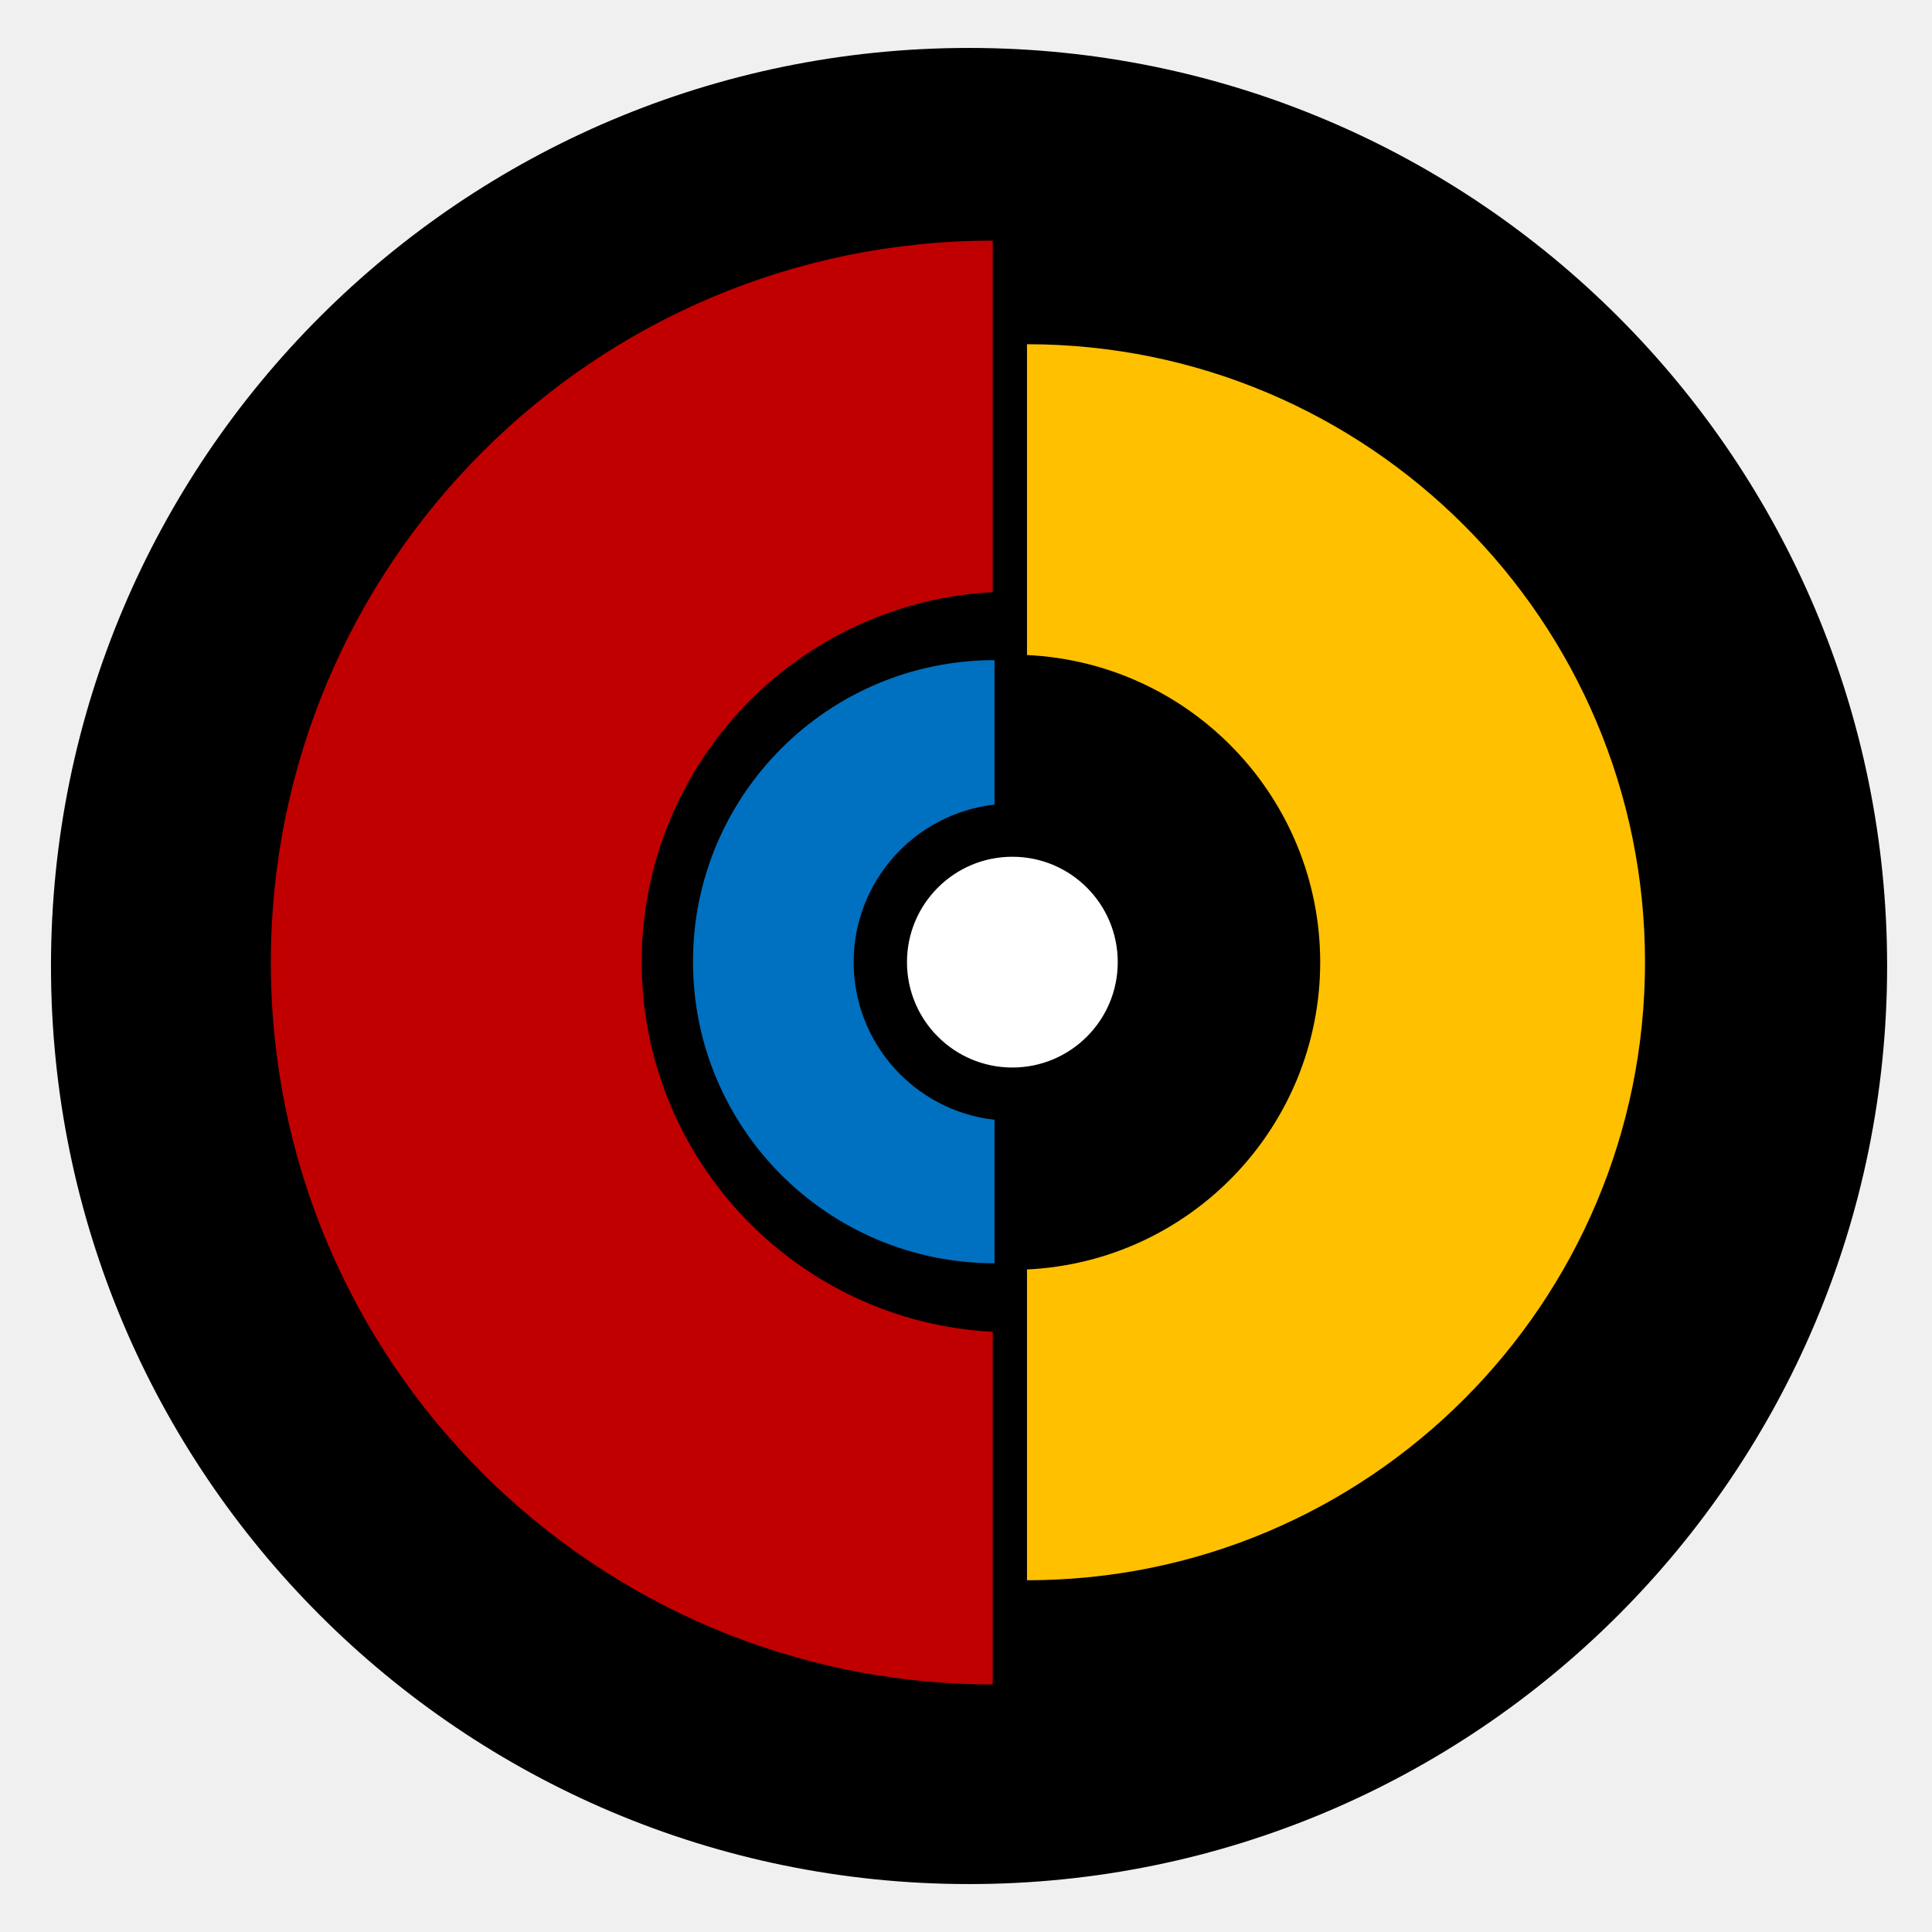
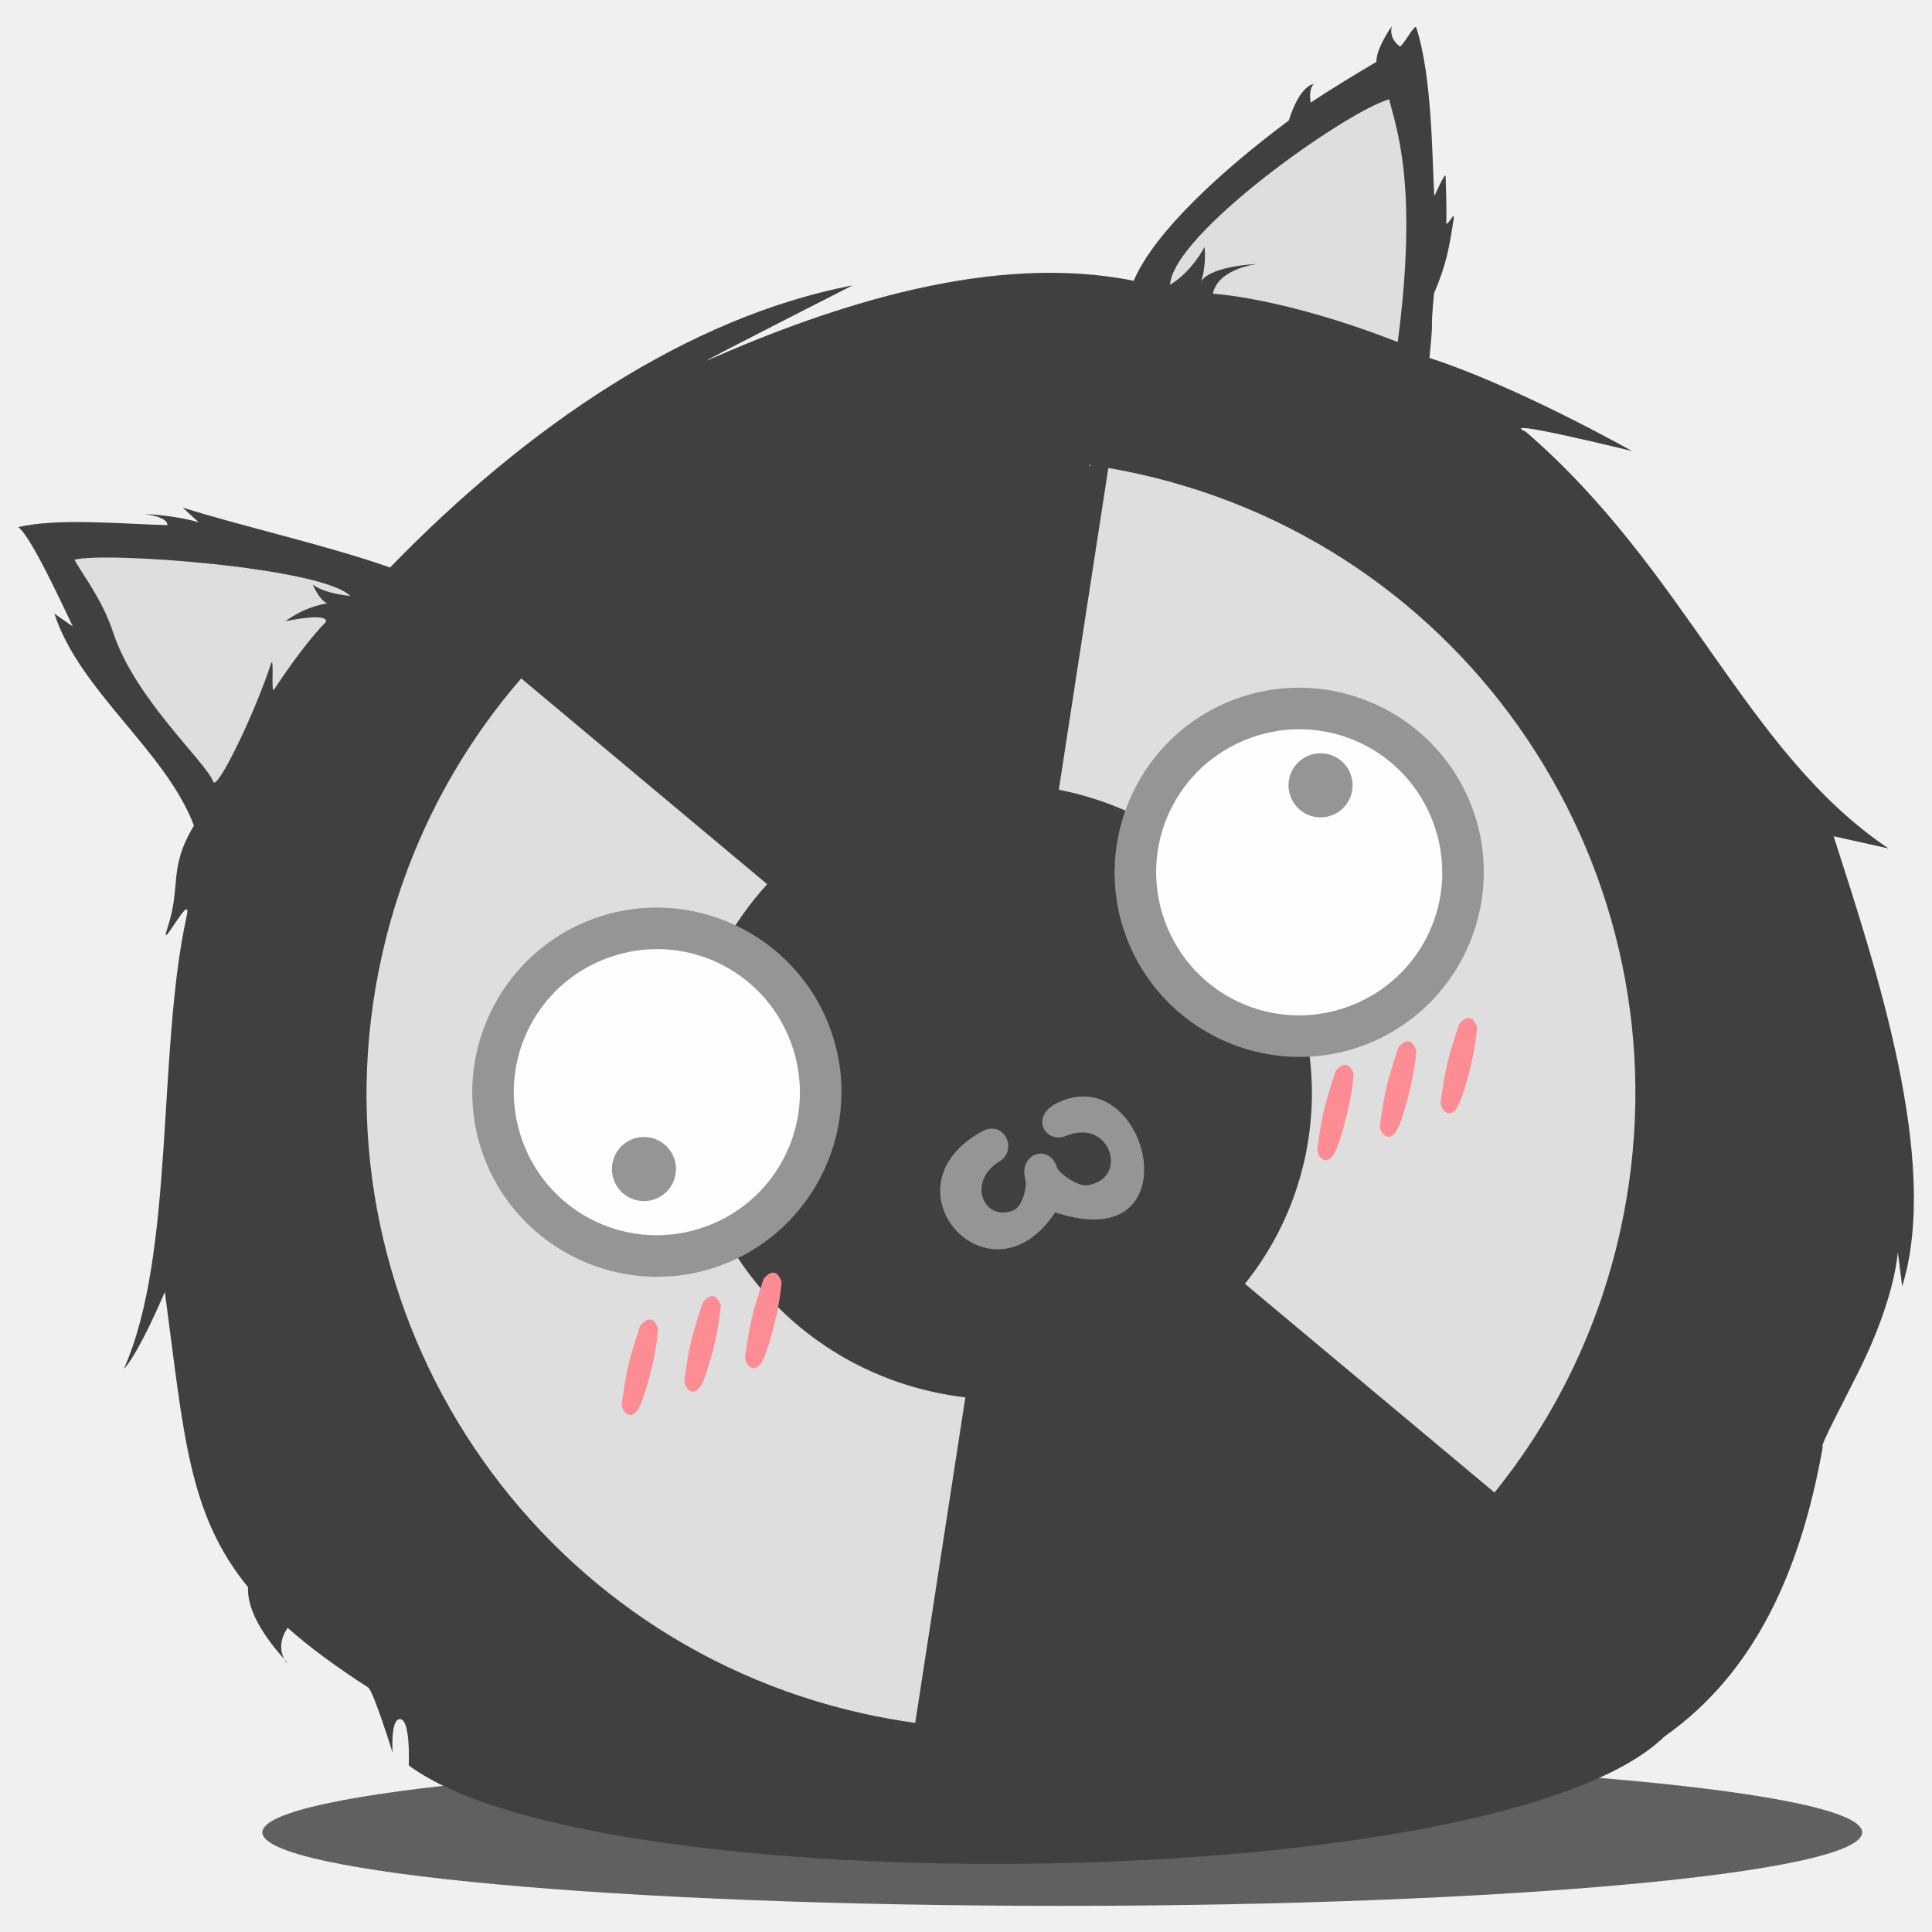
- <svg xmlns="http://www.w3.org/2000/svg" width="1000" height="1000" viewBox="0 0 1000 1000" id="svg2" version="1.1">
+ <svg xmlns="http://www.w3.org/2000/svg" width="512" height="512" id="svg2" version="1.1">
  <defs id="defs4" />
-   <g id="layer1" transform="translate(0,-52.36216)">
-     <circle style="color:#000000;display:inline;overflow:visible;visibility:visible;opacity:1;fill:#000000;fill-opacity:1;fill-rule:nonzero;stroke:none;stroke-width:2.299;stroke-linejoin:miter;stroke-miterlimit:4;stroke-dasharray:none;stroke-dashoffset:0;stroke-opacity:1;marker:none;enable-background:accumulate" id="path8317" cx="501.58" cy="552.362" r="475.191" />
-     <circle r="54.066" cy="550.362" cx="524" id="circle8306" style="color:#000000;display:inline;overflow:visible;visibility:visible;opacity:1;fill:#ffffff;fill-opacity:1;fill-rule:nonzero;stroke:#ffffff;stroke-width:0.964;stroke-linejoin:miter;stroke-miterlimit:4;stroke-dasharray:none;stroke-dashoffset:0;stroke-opacity:1;marker:none;enable-background:accumulate" />
-     <path style="color:#000000;display:inline;overflow:visible;visibility:visible;opacity:1;fill:#c00000;fill-opacity:1;fill-rule:nonzero;stroke:none;stroke-width:4.751;stroke-linejoin:miter;stroke-miterlimit:4;stroke-dasharray:none;stroke-dashoffset:0;stroke-opacity:1;marker:none;enable-background:accumulate" d="M 513.842,176.915 A 373.653,373.653 0 0 0 140.189,550.567 373.653,373.653 0 0 0 513.842,924.22 l 0,-182.494 A 191.872,191.872 0 0 1 332.129,550.362 191.872,191.872 0 0 1 513.842,358.85 l 0,-181.936 z" id="circle8373" />
-     <path style="color:#000000;display:inline;overflow:visible;visibility:visible;opacity:1;fill:#0070c0;fill-opacity:1;fill-rule:nonzero;stroke:none;stroke-width:4.751;stroke-linejoin:miter;stroke-miterlimit:4;stroke-dasharray:none;stroke-dashoffset:0;stroke-opacity:1;marker:none;enable-background:accumulate" d="M 514.768,394.052 A 156.085,156.085 0 0 0 358.684,550.138 156.085,156.085 0 0 0 514.768,706.222 l 0,-74.271 a 82.154,82.154 0 0 1 -72.922,-81.588 82.154,82.154 0 0 1 72.922,-81.533 l 0,-74.777 z" id="path8382" />
-     <path style="color:#000000;display:inline;overflow:visible;visibility:visible;opacity:1;fill:#ffc000;fill-opacity:1;fill-rule:nonzero;stroke:none;stroke-width:4.751;stroke-linejoin:miter;stroke-miterlimit:4;stroke-dasharray:none;stroke-dashoffset:0;stroke-opacity:1;marker:none;enable-background:accumulate" d="m 531.568,230.53 0,160.873 A 159.339,159.339 0 0 1 683.338,550.362 159.339,159.339 0 0 1 531.568,709.432 l 0,160.867 A 319.885,319.885 0 0 0 851.453,550.415 319.885,319.885 0 0 0 531.568,230.53 Z" id="path8387" />
+   <g id="layer2" />
+   <g id="layer1" transform="translate(0,-552.3622)">
+     <g id="g1670" transform="matrix(1.379947,0,0,1.379947,-94.14243,-282.773)">
+       <ellipse style="fill:#606060;fill-opacity:1;stroke:none;stroke-width:4.767;stroke-linecap:square;stroke-linejoin:bevel;stroke-miterlimit:4;stroke-dasharray:none;stroke-opacity:1" id="path1133" cx="272.227" cy="957.088" rx="153.618" ry="14.117" />
+       <path id="path3558" style="fill:#404040;fill-opacity:1;stroke:none;stroke-width:0.715" d="m 433.526,852.221 -1.608,-12.563 c 1.454,0.134 2.274,10.618 -6.589,28.58 -2.782,5.639 -7.864,15.131 -7.045,14.777 -4.185,23.586 -12.891,43.359 -30.437,55.68 -31.599,30.77 -205.137,32.374 -241.125,5.531 0,0 0.421,-9.212 -1.819,-8.875 -1.719,0.259 -1.281,6.447 -1.281,6.447 0,0 -3.691,-11.885 -4.706,-12.541 -6.218,-4.012 -11.29,-7.761 -15.458,-11.443 -3.165,4.664 0.892,7.828 -0.274,6.444 -1.288,-1.529 -7.616,-8.152 -7.33,-14.258 -11.554,-14.155 -12.301,-29.356 -15.973,-56.697 -5.597,12.947 -7.868,14.771 -7.868,14.771 9.848,-22.115 6.351,-60.908 12.043,-86.884 1.232,-5.545 -5.458,7.558 -3.719,2.349 2.783,-8.335 0.124,-11.459 5.13,-19.802 -5.458,-14.402 -22.006,-25.843 -26.801,-40.71 0,0 3.293,2.352 3.585,2.472 0.202,0.83 -7.829,-17.345 -10.547,-19.078 7.661,-1.794 20.102,-0.605 28.658,-0.373 0.133,-1.645 -4.374,-2.135 -4.374,-2.135 0,0 5.604,0.169 10.414,1.598 l -3.105,-2.842 c 11.19,3.554 27.472,7.163 39.835,11.511 26.355,-27.163 57.209,-48.098 88.84,-54.188 0,0 -31.158,15.827 -27.759,14.336 24.211,-10.619 54.723,-20.661 81.727,-15.213 3.995,-9.396 17.112,-21.345 29.789,-30.783 2.153,-6.864 4.783,-7.008 4.783,-7.008 0,0 -1.042,0.84 -0.573,3.579 3.465,-2.361 9.746,-6.151 12.617,-7.828 -0.098,-2.594 2.959,-6.863 2.959,-6.863 0,0 -0.717,2.125 1.373,3.773 0.343,1.017 3.011,-4.45 3.324,-3.483 3.075,9.501 3.015,24.838 3.462,32.382 0,0 2.184,-4.975 2.173,-3.788 -0.006,0.581 0.216,4.609 0.131,9.153 0.984,-0.716 1.466,-2.389 1.425,-1.091 -0.862,5.608 -1.418,8.833 -3.795,14.401 -0.801,8.783 0.067,3.086 -0.874,12.371 16.976,5.492 38.891,17.879 38.891,17.879 0,0 -26.56,-6.534 -20.408,-3.72 31.018,26.754 42.23,61.618 69.693,80.049 l -10.549,-2.351 c 8.003,24.949 20.559,62.404 13.17,86.433 z" />
+       <path id="path904" style="fill:#dedede;fill-opacity:1;stroke:none;stroke-width:4.767;stroke-linecap:square;stroke-linejoin:bevel;stroke-miterlimit:4;stroke-dasharray:none;stroke-opacity:1" d="m 135.503,719.646 c -5.63,-0.597 -7.221,-2.228 -7.221,-2.228 0,0 1.116,2.874 2.794,3.657 -4.522,0.67 -8.047,3.428 -8.047,3.428 0,0 8.064,-1.771 7.814,0.086 -3.16,3.242 -6.868,8.262 -9.973,13.016 -0.671,1.027 0.046,-6.085 -0.557,-5.104 -3.081,9.516 -10.437,24.754 -11.145,22.821 -1.385,-3.805 -15.005,-15.882 -19.192,-28.604 -2.209,-6.711 -6.291,-11.693 -7.449,-14.031 5.709,-1.594 47.525,1.459 52.975,6.96 z" />
+       <path id="path904-3" style="fill:#dedede;fill-opacity:1;stroke:none;stroke-width:4.767;stroke-linecap:square;stroke-linejoin:bevel;stroke-miterlimit:4;stroke-dasharray:none;stroke-opacity:1" d="m 335.005,624.255 c 1.144,5.043 5.701,15.845 1.642,46.63 -21.886,-8.581 -35.489,-9.288 -35.489,-9.288 0.965,-4.883 8.514,-5.693 8.514,-5.693 0,0 -8.725,0.266 -10.771,3.295 1.086,-3.316 0.639,-6.583 0.639,-6.583 0,0 -2.407,4.778 -6.617,7.262 0.6,-9.811 33.623,-33.178 42.083,-35.623 z" />
+       <path style="fill:#dedede;fill-opacity:1;stroke:none;stroke-width:0.681" d="m 286.894,696.216 c -1.945,-0.432 -3.881,-0.818 -5.824,-1.153 l -9.51,61.787 c 0.475,0.094 0.954,0.196 1.429,0.302 32.358,7.189 52.855,38.84 45.779,70.689 -2.007,9.034 -6.015,17.122 -11.469,23.898 l 47.931,40.086 c 11.457,-14.181 19.909,-31.153 24.132,-50.162 14.605,-65.739 -26.795,-130.856 -92.468,-145.447 z m -9.222,-1.689 c -0.108,-0.016 -0.217,-0.026 -0.325,-0.041 l -0.025,0.182 0.426,-0.125 c -0.025,-0.004 -0.051,-0.013 -0.076,-0.017 z m -109.354,40.951 c -12.813,14.796 -22.238,32.895 -26.781,53.347 -14.605,65.739 26.795,130.856 92.469,145.447 3.331,0.74 6.657,1.338 9.979,1.794 l 9.623,-62.514 c -2.075,-0.242 -4.158,-0.595 -6.243,-1.058 -32.358,-7.189 -52.855,-38.84 -45.779,-70.689 2.303,-10.365 7.245,-19.476 13.976,-26.802 z" id="path2996" />
+       <g id="g1565" transform="rotate(-20,474.6425,750.9746)">
+         <path style="color:#000000;font-style:normal;font-variant:normal;font-weight:normal;font-stretch:normal;font-size:medium;line-height:normal;font-family:sans-serif;font-variant-ligatures:normal;font-variant-position:normal;font-variant-caps:normal;font-variant-numeric:normal;font-variant-alternates:normal;font-variant-east-asian:normal;font-feature-settings:normal;font-variation-settings:normal;text-indent:0;text-align:start;text-decoration:none;text-decoration-line:none;text-decoration-style:solid;text-decoration-color:#000000;letter-spacing:normal;word-spacing:normal;text-transform:none;writing-mode:lr-tb;direction:ltr;text-orientation:mixed;dominant-baseline:auto;baseline-shift:baseline;text-anchor:start;white-space:normal;shape-padding:0;shape-margin:0;inline-size:0;clip-rule:nonzero;display:inline;overflow:visible;visibility:visible;isolation:auto;mix-blend-mode:normal;color-interpolation:sRGB;color-interpolation-filters:linearRGB;solid-color:#000000;solid-opacity:1;vector-effect:none;fill:#fefefe;fill-opacity:1;fill-rule:nonzero;stroke:none;stroke-width:8;stroke-linecap:round;stroke-linejoin:round;stroke-miterlimit:4;stroke-dasharray:none;stroke-dashoffset:0;stroke-opacity:1;color-rendering:auto;image-rendering:auto;shape-rendering:auto;text-rendering:auto;enable-background:accumulate;stop-color:#000000;stop-opacity:1" d="m 220.849,715.222 c 0,17.374 -14.084,31.458 -31.458,31.458 -17.374,0 -31.458,-14.084 -31.458,-31.458 0,-17.374 14.084,-31.458 31.458,-31.458 17.374,0 31.458,14.084 31.458,31.458 z" id="path1567" />
+         <path style="color:#000000;font-style:normal;font-variant:normal;font-weight:normal;font-stretch:normal;font-size:medium;line-height:normal;font-family:sans-serif;font-variant-ligatures:normal;font-variant-position:normal;font-variant-caps:normal;font-variant-numeric:normal;font-variant-alternates:normal;font-variant-east-asian:normal;font-feature-settings:normal;font-variation-settings:normal;text-indent:0;text-align:start;text-decoration:none;text-decoration-line:none;text-decoration-style:solid;text-decoration-color:#000000;letter-spacing:normal;word-spacing:normal;text-transform:none;writing-mode:lr-tb;direction:ltr;text-orientation:mixed;dominant-baseline:auto;baseline-shift:baseline;text-anchor:start;white-space:normal;shape-padding:0;shape-margin:0;inline-size:0;clip-rule:nonzero;display:inline;overflow:visible;visibility:visible;isolation:auto;mix-blend-mode:normal;color-interpolation:sRGB;color-interpolation-filters:linearRGB;solid-color:#000000;solid-opacity:1;vector-effect:none;fill:#959595;fill-opacity:1;fill-rule:nonzero;stroke:none;stroke-width:8;stroke-linecap:round;stroke-linejoin:round;stroke-miterlimit:4;stroke-dasharray:none;stroke-dashoffset:0;stroke-opacity:1;color-rendering:auto;image-rendering:auto;shape-rendering:auto;text-rendering:auto;enable-background:accumulate;stop-color:#000000;stop-opacity:1" d="m 189.391,679.764 c -19.535,10e-6 -35.457,15.924 -35.457,35.459 1e-5,19.535 15.922,35.457 35.457,35.457 19.535,0 35.459,-15.922 35.459,-35.457 0,-19.535 -15.924,-35.459 -35.459,-35.459 z m 0,8 c 15.212,0 27.459,12.247 27.459,27.459 0,15.212 -12.247,27.457 -27.459,27.457 -15.212,-1e-5 -27.457,-12.245 -27.457,-27.457 0,-15.212 12.245,-27.459 27.457,-27.459 z" id="path1569" />
+       </g>
+       <path id="rect941" style="fill:#959595;fill-opacity:1;stroke:none;stroke-width:4.512;stroke-linecap:square;stroke-linejoin:bevel;stroke-miterlimit:4;stroke-dasharray:none;stroke-opacity:1" d="m 256.723,822.509 c 4.326,-2.414 7.044,3.531 3.486,5.698 -6.49,3.954 -2.973,11.798 2.686,9.405 1.681,-0.711 2.621,-4.554 2.237,-5.924 -1.383,-4.941 4.577,-7.008 6.073,-2.305 0.352,1.107 3.96,3.719 5.839,3.432 8.106,-1.241 4.433,-13.028 -4.093,-9.485 -3.965,1.648 -7.16,-3.782 -1.514,-6.418 17.459,-8.15 26.376,30.086 -0.572,21.11 -12.445,18.822 -33.744,-4.576 -14.143,-15.513 z" />
+       <g id="g1558" transform="rotate(-20,456.7803,559.0091)">
+         <path style="color:#000000;font-style:normal;font-variant:normal;font-weight:normal;font-stretch:normal;font-size:medium;line-height:normal;font-family:sans-serif;font-variant-ligatures:normal;font-variant-position:normal;font-variant-caps:normal;font-variant-numeric:normal;font-variant-alternates:normal;font-variant-east-asian:normal;font-feature-settings:normal;font-variation-settings:normal;text-indent:0;text-align:start;text-decoration:none;text-decoration-line:none;text-decoration-style:solid;text-decoration-color:#000000;letter-spacing:normal;word-spacing:normal;text-transform:none;writing-mode:lr-tb;direction:ltr;text-orientation:mixed;dominant-baseline:auto;baseline-shift:baseline;text-anchor:start;white-space:normal;shape-padding:0;shape-margin:0;inline-size:0;clip-rule:nonzero;display:inline;overflow:visible;visibility:visible;isolation:auto;mix-blend-mode:normal;color-interpolation:sRGB;color-interpolation-filters:linearRGB;solid-color:#000000;solid-opacity:1;vector-effect:none;fill:#fefefe;fill-opacity:1;fill-rule:nonzero;stroke:none;stroke-width:8;stroke-linecap:round;stroke-linejoin:round;stroke-miterlimit:4;stroke-dasharray:none;stroke-dashoffset:0;stroke-opacity:1;color-rendering:auto;image-rendering:auto;shape-rendering:auto;text-rendering:auto;enable-background:accumulate;stop-color:#000000;stop-opacity:1" d="m 284.478,712.271 c 0,17.374 -14.084,31.458 -31.458,31.458 -17.374,0 -31.458,-14.084 -31.458,-31.458 0,-17.374 14.084,-31.458 31.458,-31.458 17.374,0 31.458,14.084 31.458,31.458 z" id="path1560" />
+         <path style="color:#000000;font-style:normal;font-variant:normal;font-weight:normal;font-stretch:normal;font-size:medium;line-height:normal;font-family:sans-serif;font-variant-ligatures:normal;font-variant-position:normal;font-variant-caps:normal;font-variant-numeric:normal;font-variant-alternates:normal;font-variant-east-asian:normal;font-feature-settings:normal;font-variation-settings:normal;text-indent:0;text-align:start;text-decoration:none;text-decoration-line:none;text-decoration-style:solid;text-decoration-color:#000000;letter-spacing:normal;word-spacing:normal;text-transform:none;writing-mode:lr-tb;direction:ltr;text-orientation:mixed;dominant-baseline:auto;baseline-shift:baseline;text-anchor:start;white-space:normal;shape-padding:0;shape-margin:0;inline-size:0;clip-rule:nonzero;display:inline;overflow:visible;visibility:visible;isolation:auto;mix-blend-mode:normal;color-interpolation:sRGB;color-interpolation-filters:linearRGB;solid-color:#000000;solid-opacity:1;vector-effect:none;fill:#959595;fill-opacity:1;fill-rule:nonzero;stroke:none;stroke-width:8;stroke-linecap:round;stroke-linejoin:round;stroke-miterlimit:4;stroke-dasharray:none;stroke-dashoffset:0;stroke-opacity:1;color-rendering:auto;image-rendering:auto;shape-rendering:auto;text-rendering:auto;enable-background:accumulate;stop-color:#000000;stop-opacity:1" d="m 253.02,676.812 c -19.535,0 -35.457,15.924 -35.457,35.459 0,19.535 15.922,35.457 35.457,35.457 19.535,0 35.459,-15.922 35.459,-35.457 -10e-6,-19.535 -15.924,-35.459 -35.459,-35.459 z m 0,8 c 15.212,0 27.459,12.247 27.459,27.459 0,15.212 -12.247,27.457 -27.459,27.457 -15.212,0 -27.457,-12.245 -27.457,-27.457 0,-15.212 12.245,-27.459 27.457,-27.459 z" id="path1562" />
+       </g>
+       <path id="rect948-3-2-2" style="fill:#fe8c95;fill-opacity:1;stroke:none;stroke-width:3.721;stroke-linecap:square;stroke-linejoin:bevel;stroke-miterlimit:4;stroke-dasharray:none;stroke-opacity:1" d="m 348.417,801.915 c 0,0 2.215,-3.125 3.488,0.544 -0.731,7.843 -3.27,14.275 -3.27,14.275 -1.763,4.418 -4.29,1.354 -3.63,-0.648 0.899,-6.102 1.124,-7.115 3.413,-14.17 z" />
+       <path id="rect948-3-2-7" style="fill:#fe8c95;fill-opacity:1;stroke:none;stroke-width:3.721;stroke-linecap:square;stroke-linejoin:bevel;stroke-miterlimit:4;stroke-dasharray:none;stroke-opacity:1" d="m 336.741,806.418 c 0,0 2.215,-3.125 3.488,0.544 -0.731,7.843 -3.27,14.275 -3.27,14.275 -1.763,4.418 -4.29,1.354 -3.63,-0.648 0.899,-6.102 1.124,-7.115 3.413,-14.17 z" />
+       <path id="rect948-3-2-0" style="fill:#fe8c95;fill-opacity:1;stroke:none;stroke-width:3.721;stroke-linecap:square;stroke-linejoin:bevel;stroke-miterlimit:4;stroke-dasharray:none;stroke-opacity:1" d="m 324.714,810.913 c 0,0 2.215,-3.125 3.488,0.544 -0.731,7.843 -3.27,14.275 -3.27,14.275 -1.763,4.418 -4.29,1.354 -3.63,-0.648 0.899,-6.102 1.124,-7.115 3.413,-14.17 z" />
+       <path id="rect948-3-2-2-3" style="fill:#fe8c95;fill-opacity:1;stroke:none;stroke-width:3.721;stroke-linecap:square;stroke-linejoin:bevel;stroke-miterlimit:4;stroke-dasharray:none;stroke-opacity:1" d="m 214.844,850.84 c 0,0 2.215,-3.125 3.488,0.544 -0.731,7.843 -3.27,14.275 -3.27,14.275 -1.763,4.418 -4.29,1.354 -3.63,-0.648 0.899,-6.102 1.124,-7.115 3.413,-14.17 z" />
+       <path id="rect948-3-2-7-6" style="fill:#fe8c95;fill-opacity:1;stroke:none;stroke-width:3.721;stroke-linecap:square;stroke-linejoin:bevel;stroke-miterlimit:4;stroke-dasharray:none;stroke-opacity:1" d="m 203.168,855.343 c 0,0 2.215,-3.125 3.488,0.544 -0.731,7.843 -3.27,14.275 -3.27,14.275 -1.763,4.418 -4.29,1.354 -3.63,-0.648 0.899,-6.102 1.124,-7.115 3.413,-14.17 z" />
+       <path id="rect948-3-2-0-0" style="fill:#fe8c95;fill-opacity:1;stroke:none;stroke-width:3.721;stroke-linecap:square;stroke-linejoin:bevel;stroke-miterlimit:4;stroke-dasharray:none;stroke-opacity:1" d="m 191.141,859.837 c 0,0 2.215,-3.125 3.488,0.544 -0.731,7.843 -3.27,14.275 -3.27,14.275 -1.763,4.418 -4.29,1.354 -3.63,-0.648 0.899,-6.102 1.124,-7.115 3.413,-14.17 z" />
+       <circle style="fill:#959595;fill-opacity:1;stroke:none;stroke-width:0;stroke-linecap:round;stroke-linejoin:round;stroke-miterlimit:4;stroke-dasharray:none;stroke-opacity:1" id="path1575" cx="-103.457" cy="845.295" r="6.153" transform="rotate(-20)" />
+       <circle style="fill:#959595;fill-opacity:1;stroke:none;stroke-width:0;stroke-linecap:round;stroke-linejoin:round;stroke-miterlimit:4;stroke-dasharray:none;stroke-opacity:1" id="path1575-7" cx="43.847" cy="820.489" r="6.153" transform="rotate(-20)" />
+     </g>
  </g>
</svg>
